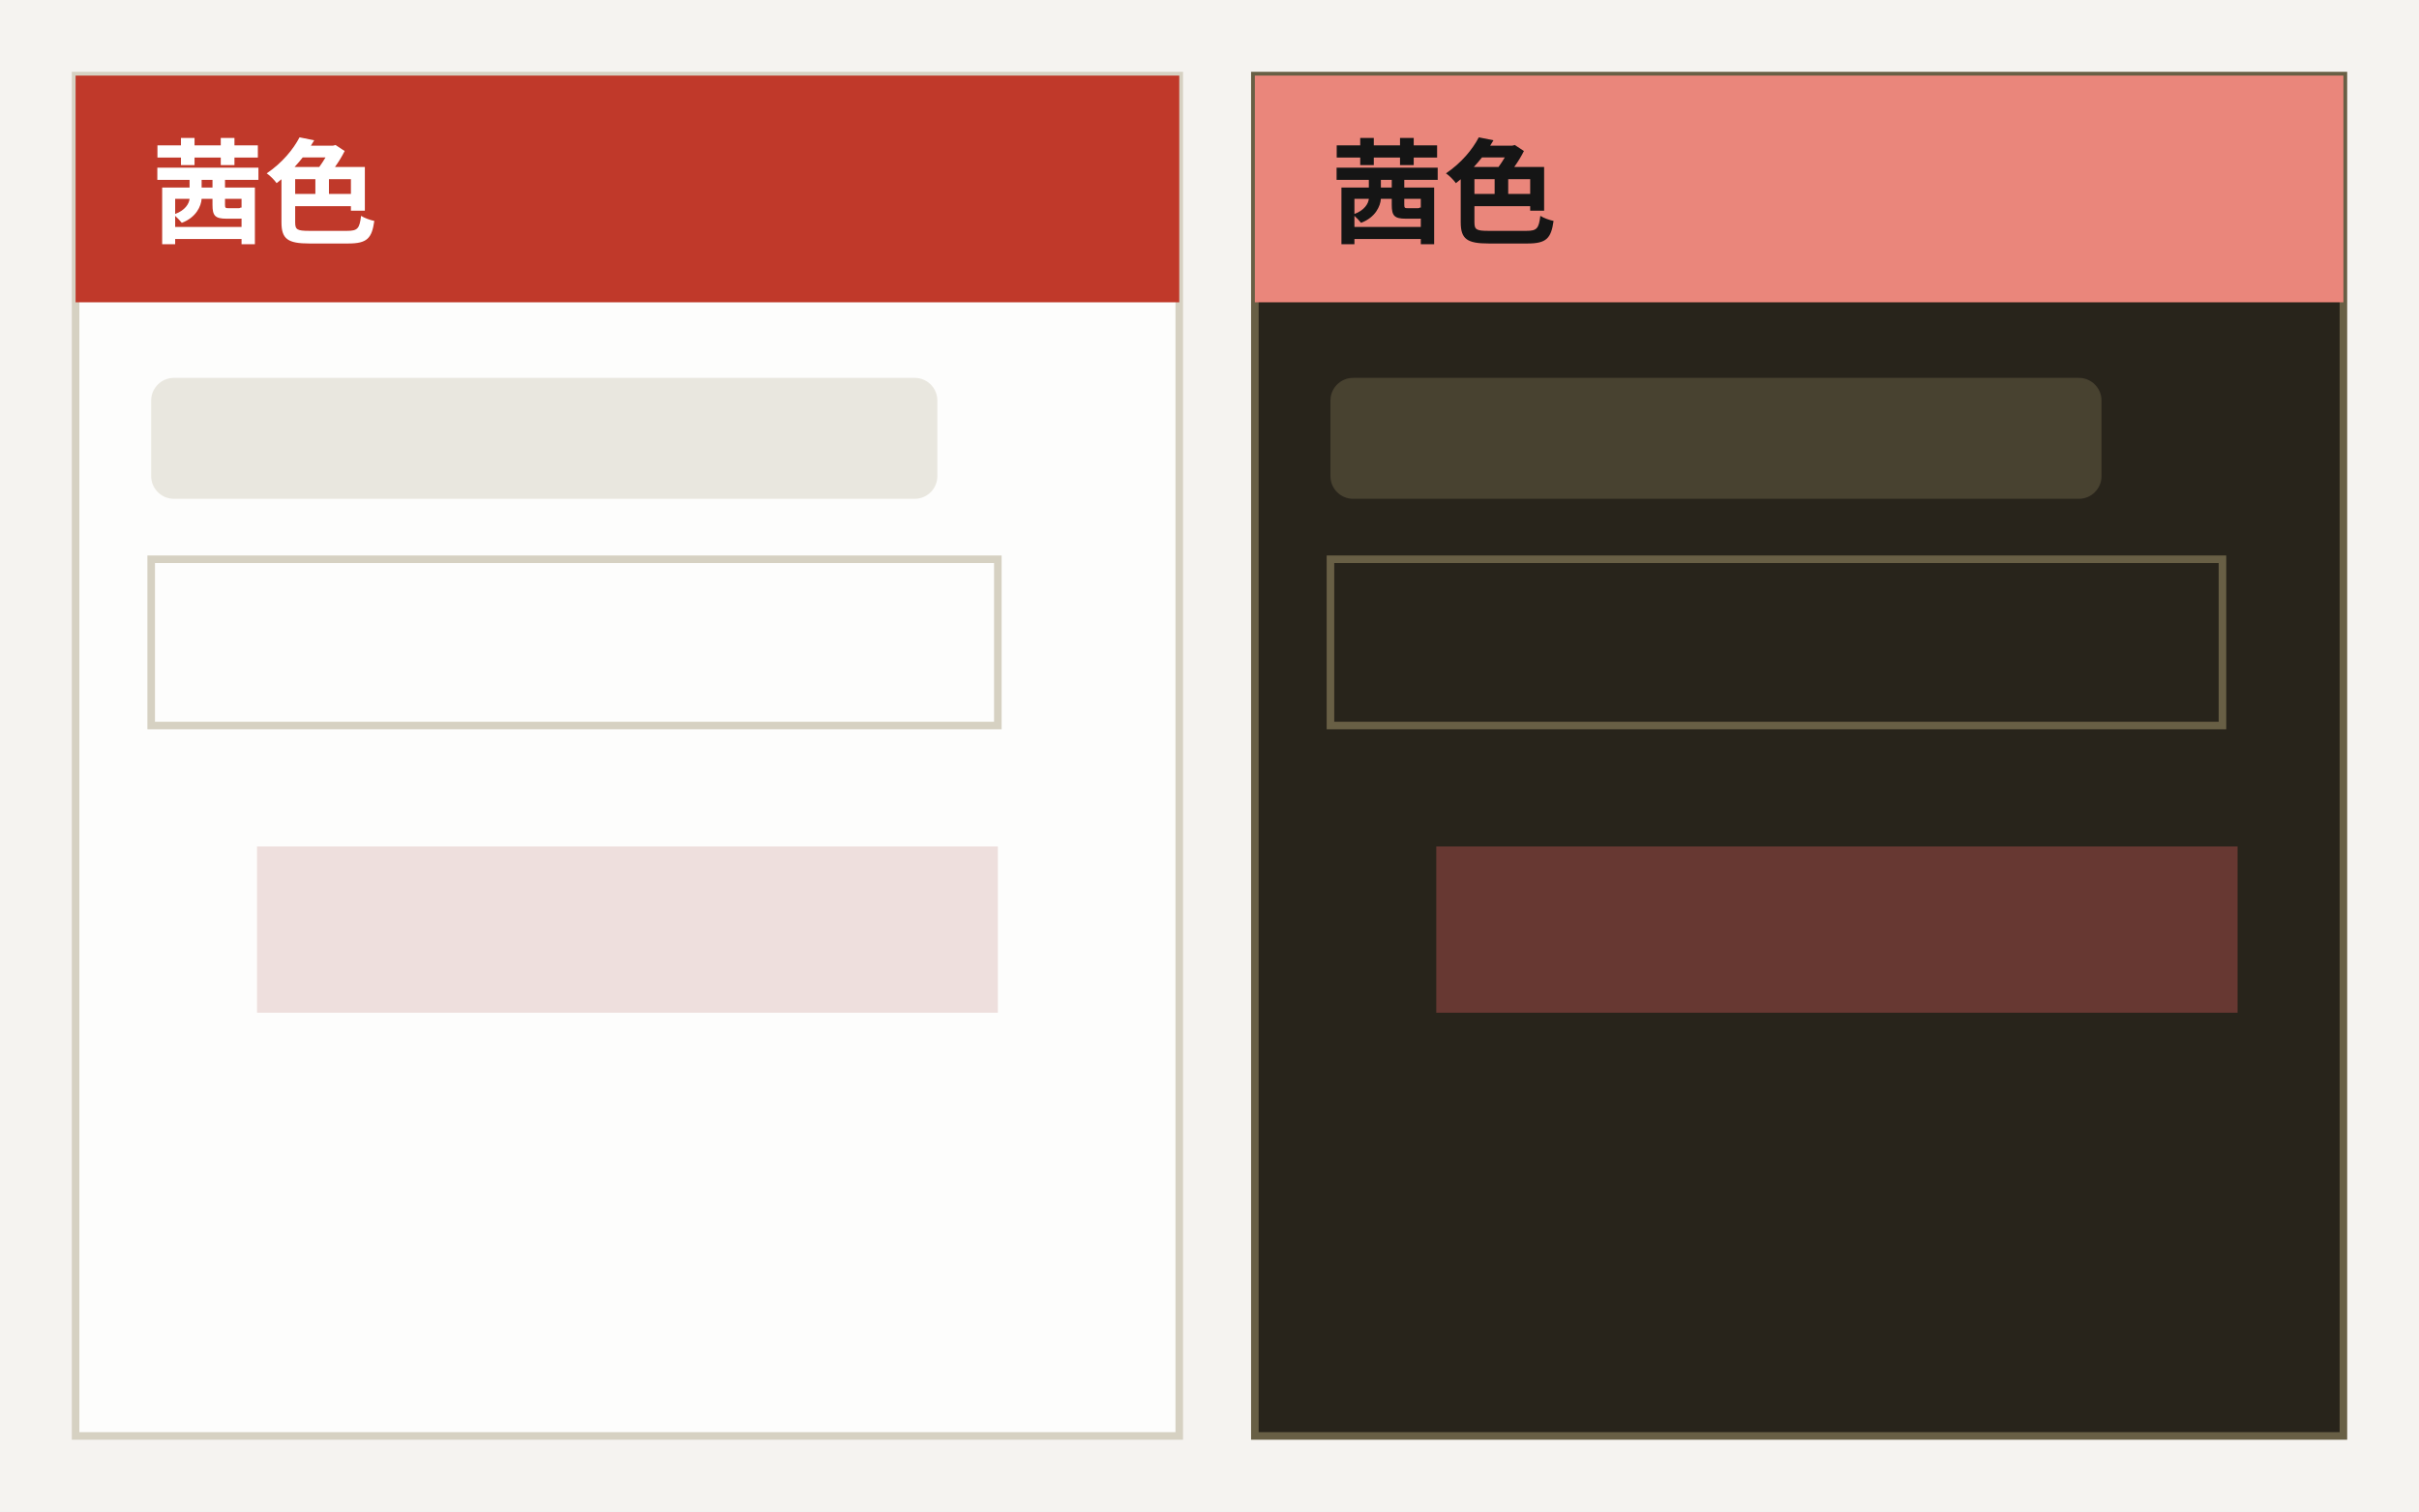
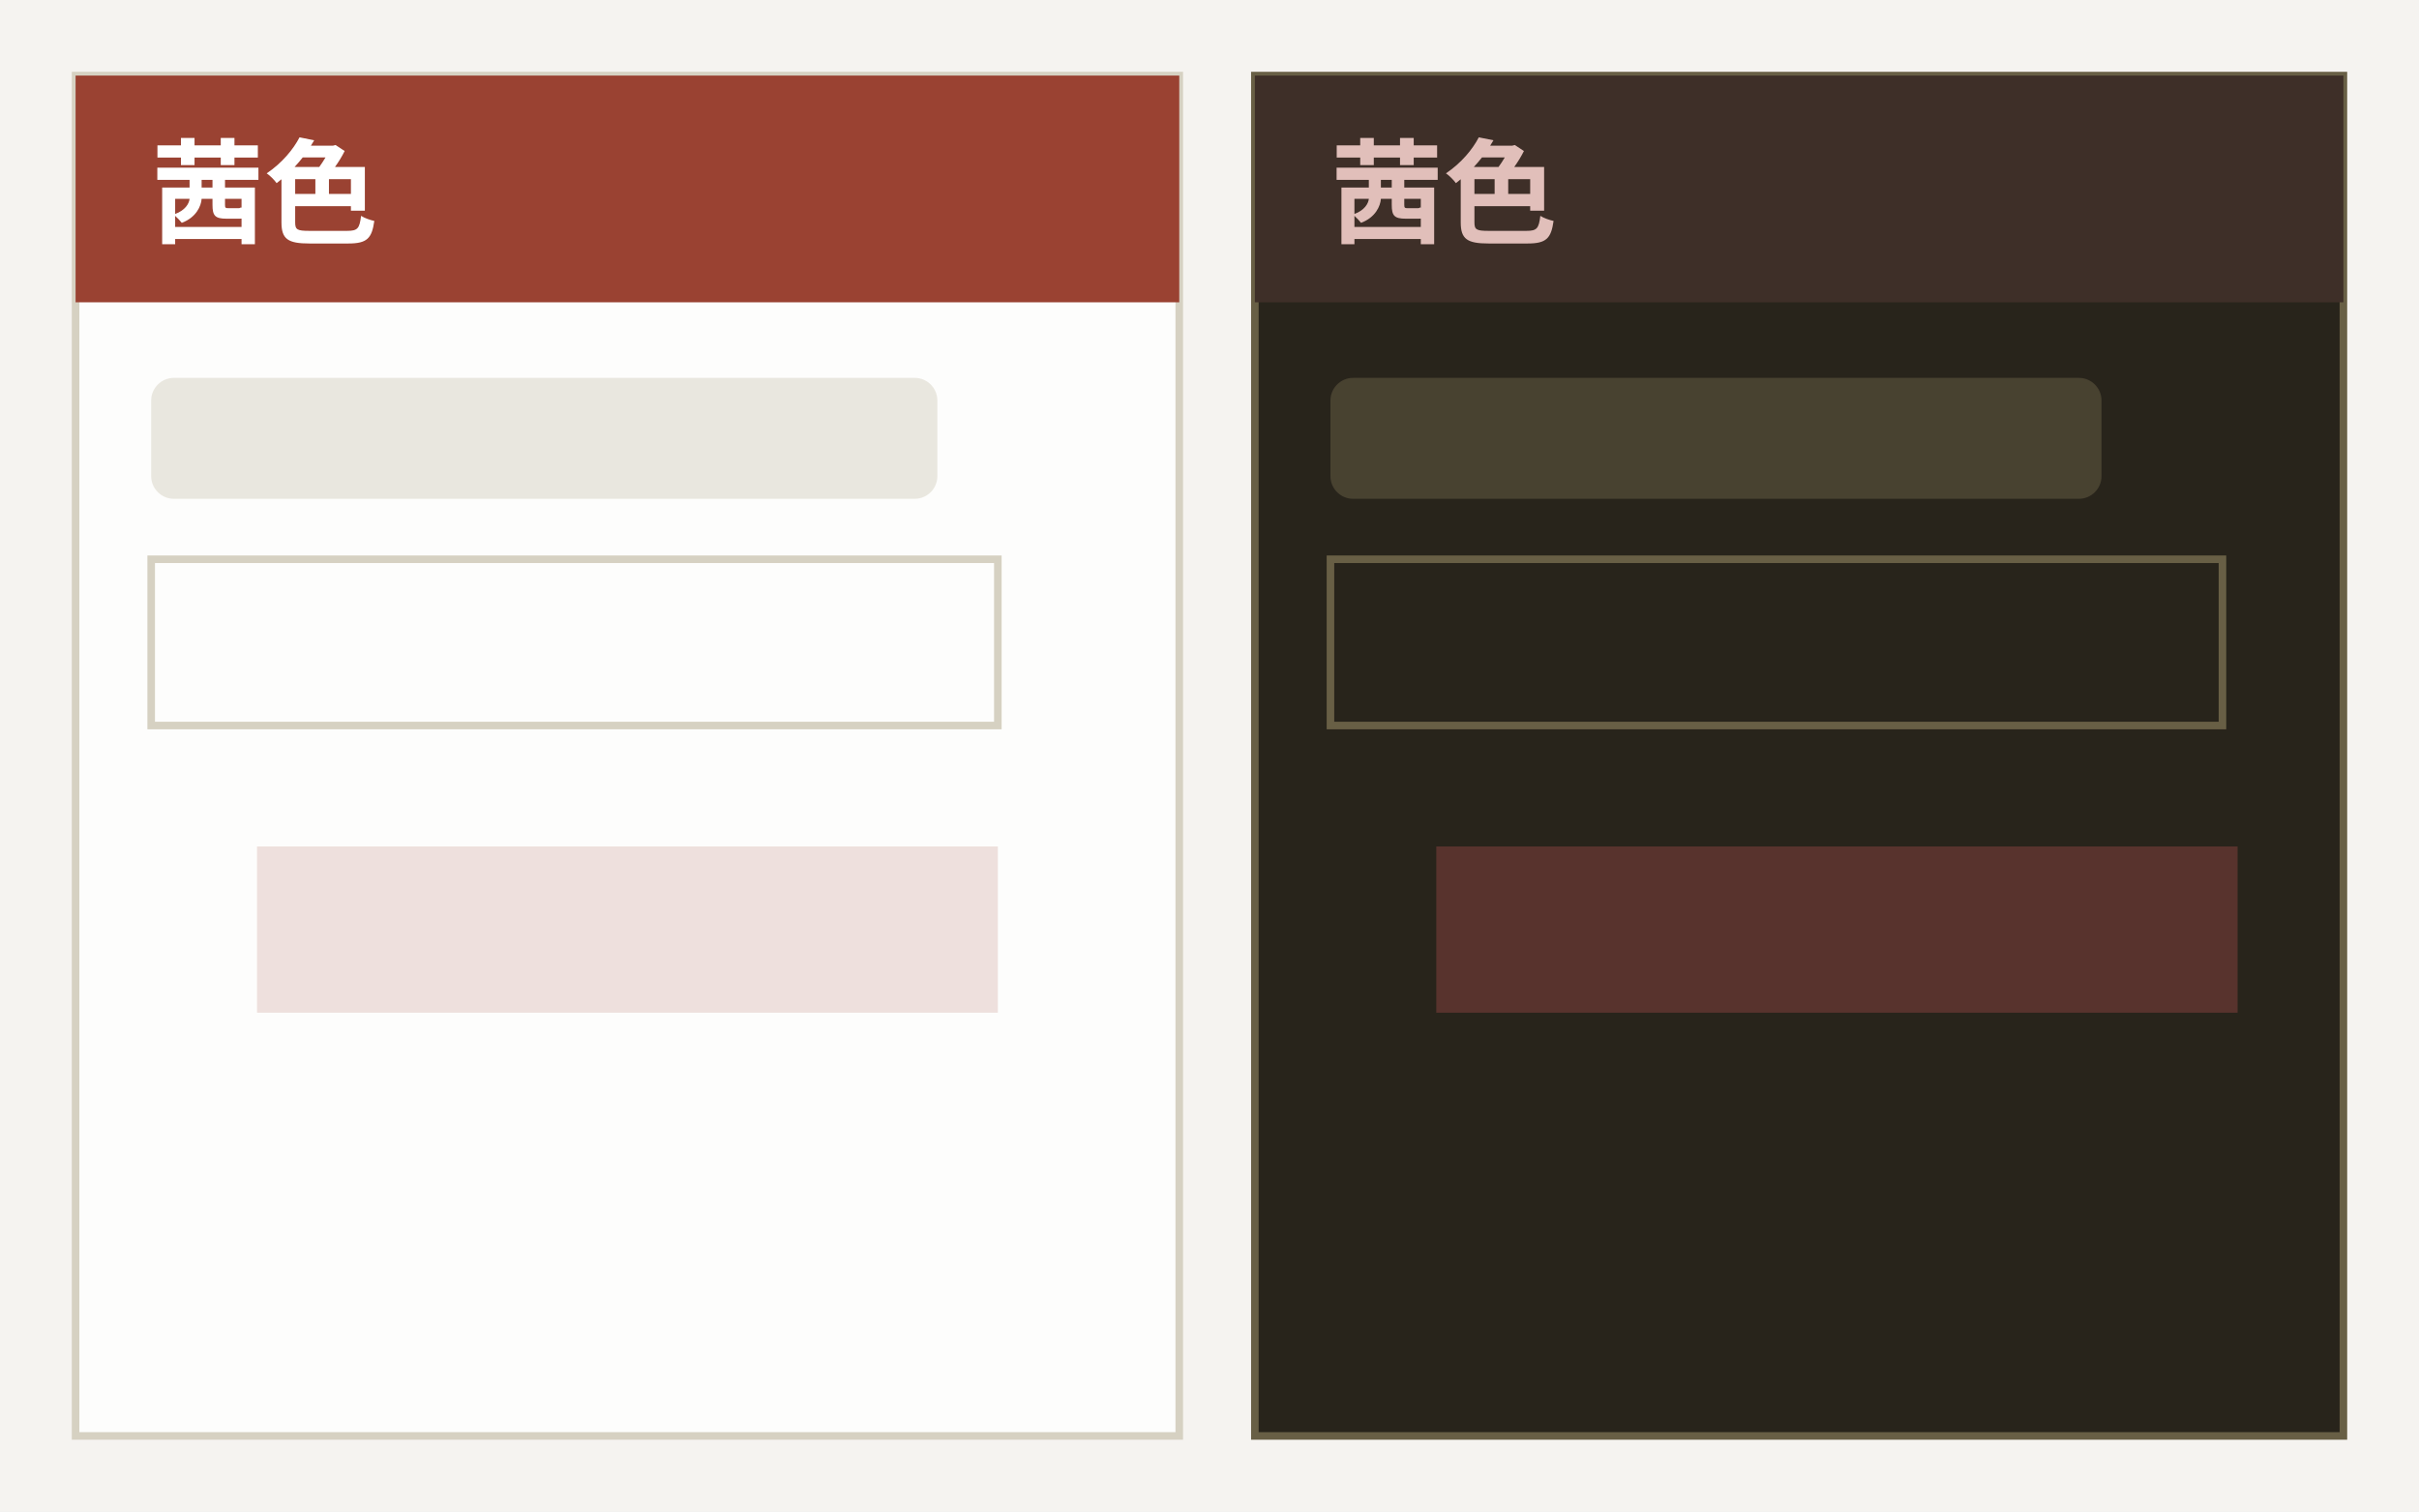
<svg xmlns="http://www.w3.org/2000/svg" width="320" height="200" viewBox="0 0 320 200">
  <rect width="320" height="200" fill="#f5f3f0" />
  <rect x="10" y="10" width="146" height="180" rx="0" fill="#fdfdfc" stroke="#d6d1c2" stroke-width="1" />
-   <rect x="10" y="10" width="146" height="30" rx="0" fill="#c0392a" />
+   <rect x="10" y="10" width="146" height="30" rx="0" fill="#9a4232" />
  <text x="20" y="31" font-family="Arial,sans-serif" font-size="15" font-weight="bold" fill="#ffffff">茜色</text>
  <rect x="20" y="50" width="104" height="16" rx="3" fill="#d6d1c2" opacity=".5" />
  <rect x="20" y="74" width="112" height="22" rx="0" fill="#fdfdfc" stroke="#d6d1c2" />
-   <rect x="34" y="112" width="98" height="22" rx="0" fill="#eedfdd" />
+   <rect x="34" y="112" width="98" height="22" rx="0" fill="#eee0dd" />
  <rect x="166" y="10" width="144" height="180" rx="0" fill="#28241b" stroke="#685f45" stroke-width="1" />
-   <rect x="166" y="10" width="144" height="30" rx="0" fill="#ea867b" />
-   <text x="176" y="31" font-family="Arial,sans-serif" font-size="15" font-weight="bold" fill="#151515">茜色</text>
+   <rect x="166" y="10" width="144" height="30" rx="0" fill="#3e2f28" />
+   <text x="176" y="31" font-family="Arial,sans-serif" font-size="15" font-weight="bold" fill="#e1bfba">茜色</text>
  <rect x="176" y="50" width="102" height="16" rx="3" fill="#685f45" opacity=".5" />
  <rect x="176" y="74" width="118" height="22" rx="0" fill="#28241b" stroke="#685f45" />
-   <rect x="190" y="112" width="106" height="22" rx="0" fill="#673832" />
+   <rect x="190" y="112" width="106" height="22" rx="0" fill="#58332d" />
</svg>
